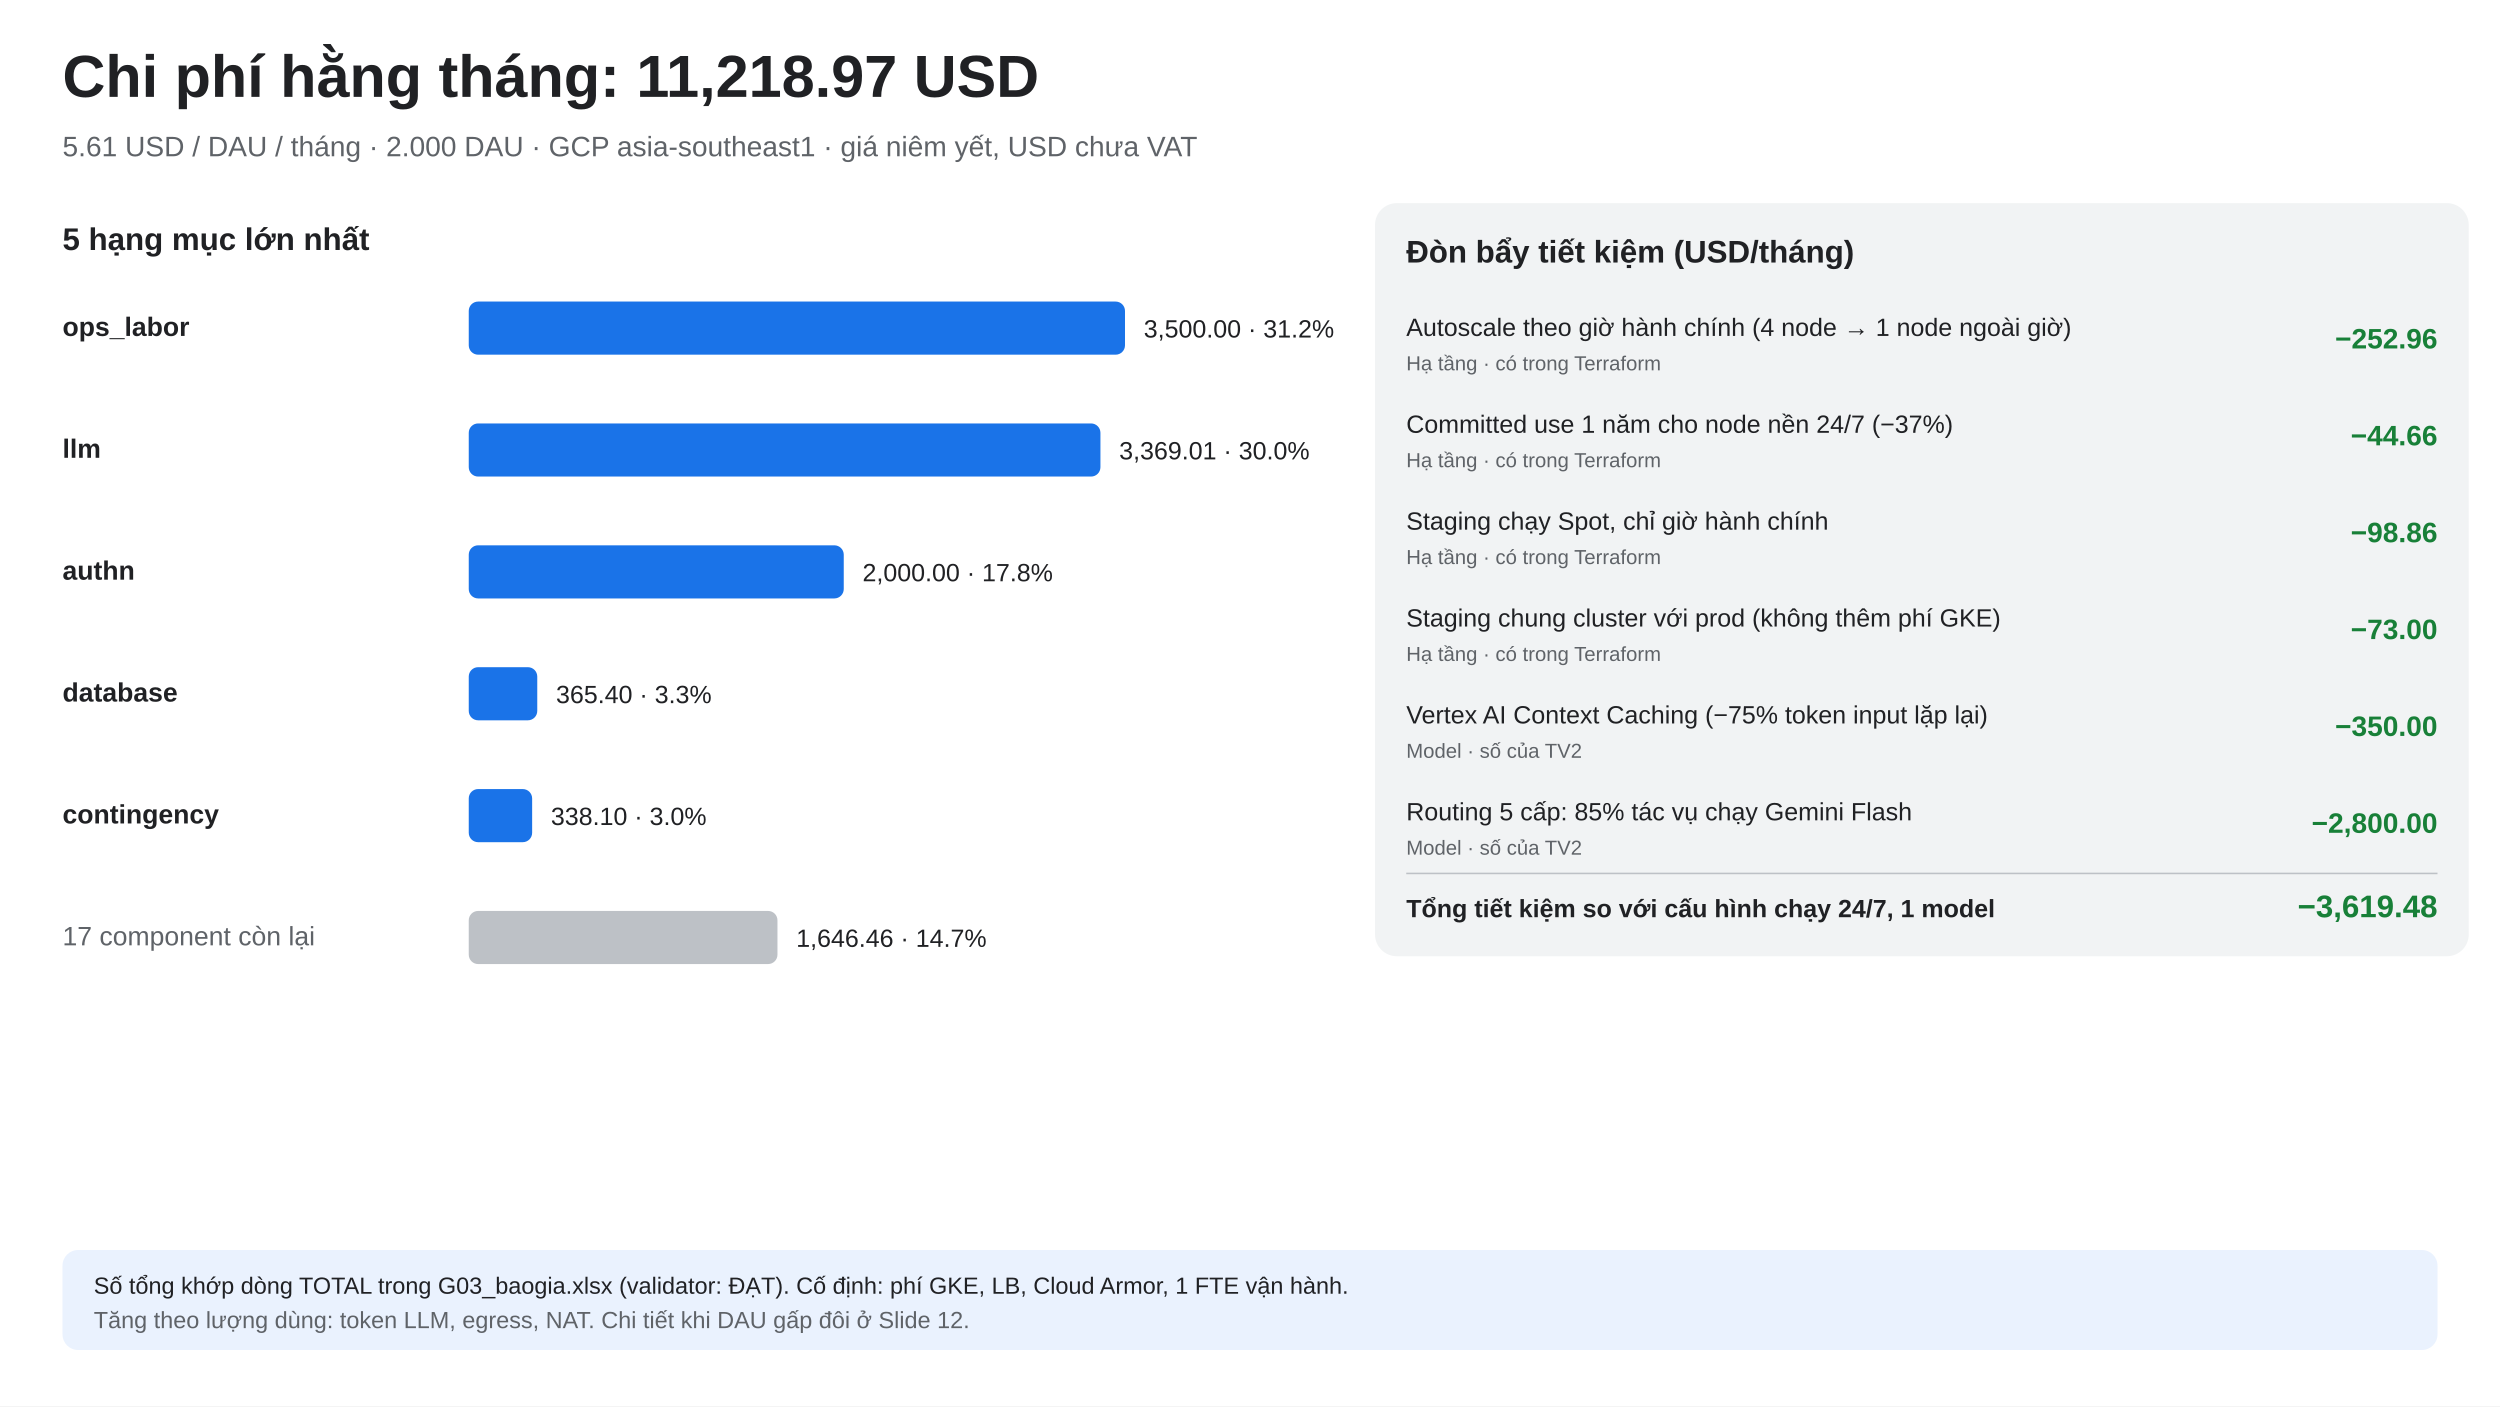
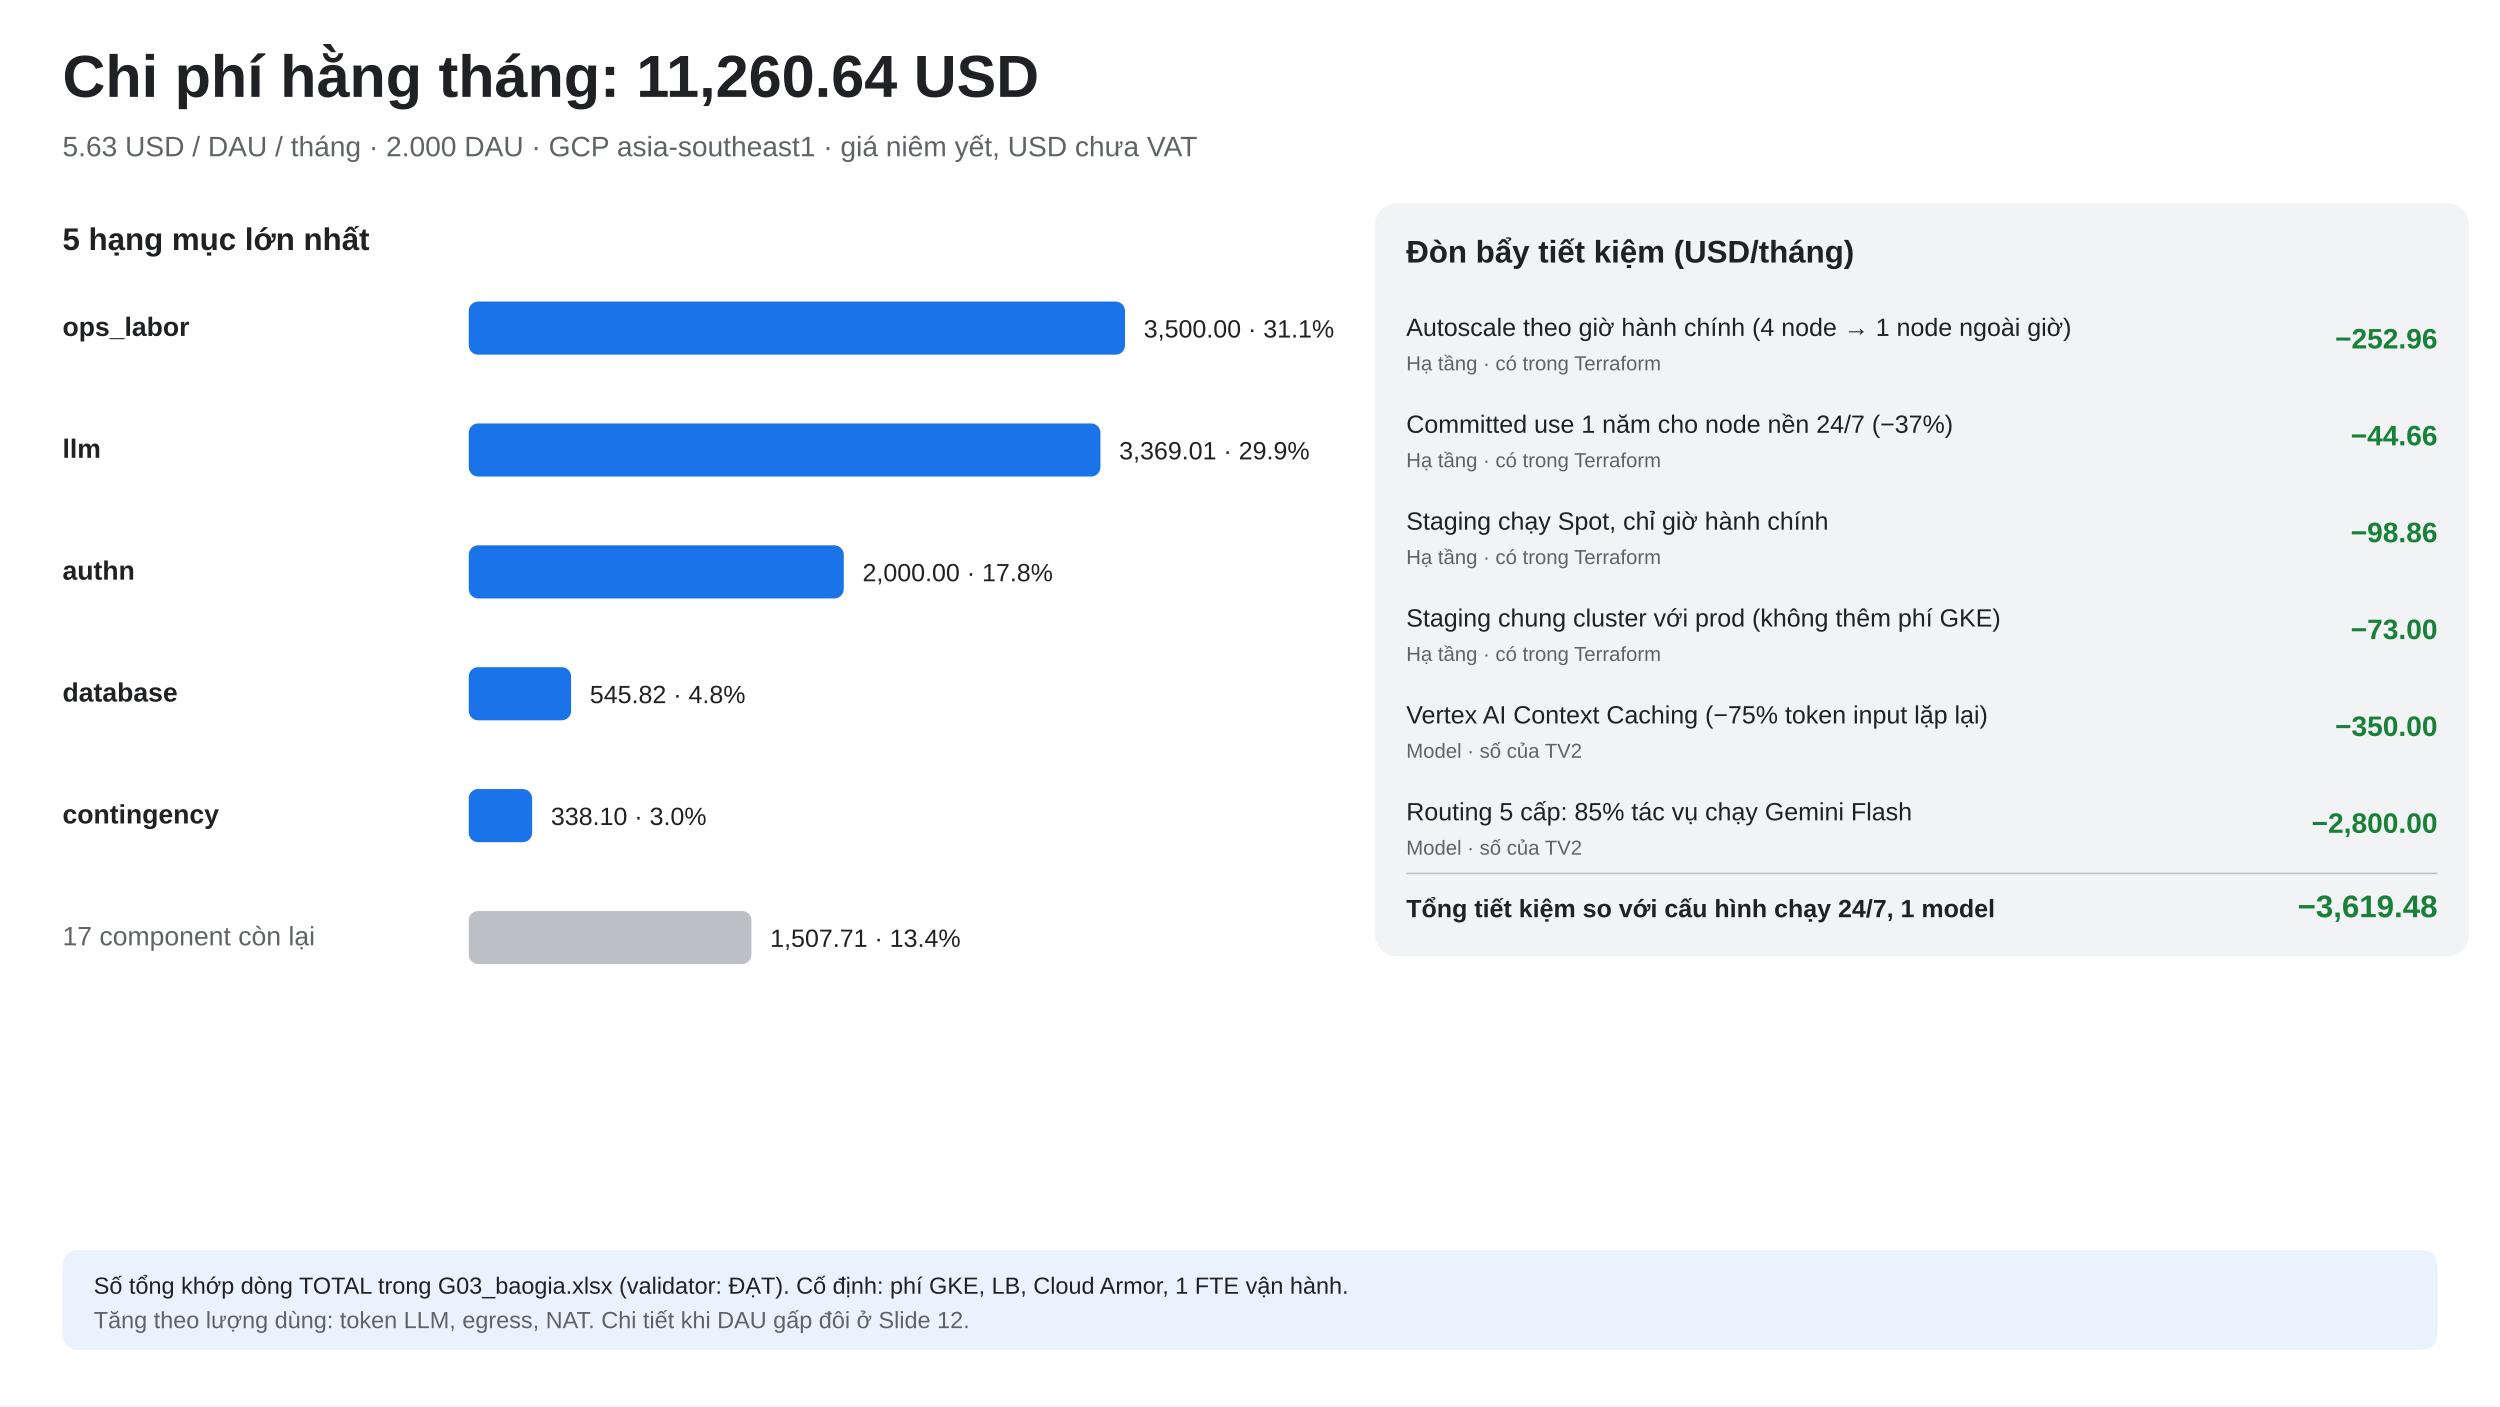
<svg xmlns="http://www.w3.org/2000/svg" width="1600" height="900" viewBox="0 0 1600 900">
  <defs>
    <marker id="arr" viewBox="0 0 10 10" refX="9" refY="5" markerWidth="8" markerHeight="8" orient="auto-start-reverse">
      <path d="M0,0 L10,5 L0,10 z" fill="#202124" />
    </marker>
  </defs>
  <rect width="1600" height="900" fill="#FFFFFF" />
-   <text x="40" y="62" font-family="Segoe UI, Arial, sans-serif" font-size="38" font-weight="700" fill="#202124">Chi phí hằng tháng: 11,218.97 USD</text>
-   <text x="40" y="100" font-family="Segoe UI, Arial, sans-serif" font-size="18" font-weight="400" fill="#5F6368">5.61 USD / DAU / tháng · 2.000 DAU · GCP asia-southeast1 · giá niêm yết, USD chưa VAT</text>
+   <text x="40" y="62" font-family="Segoe UI, Arial, sans-serif" font-size="38" font-weight="700" fill="#202124">Chi phí hằng tháng: 11,260.64 USD</text>
+   <text x="40" y="100" font-family="Segoe UI, Arial, sans-serif" font-size="18" font-weight="400" fill="#5F6368">5.63 USD / DAU / tháng · 2.000 DAU · GCP asia-southeast1 · giá niêm yết, USD chưa VAT</text>
  <text x="40" y="160" font-family="Segoe UI, Arial, sans-serif" font-size="20" font-weight="700" fill="#202124">5 hạng mục lớn nhất</text>
  <text x="40" y="215" font-family="Segoe UI, Arial, sans-serif" font-size="17" font-weight="700" fill="#202124">ops_labor</text>
  <rect x="300" y="193" width="420" height="34" rx="6" fill="#1A73E8" />
-   <text x="732" y="216" font-family="Segoe UI, Arial, sans-serif" font-size="16" font-weight="400" fill="#202124">3,500.00  ·  31.2%</text>
+   <text x="732" y="216" font-family="Segoe UI, Arial, sans-serif" font-size="16" font-weight="400" fill="#202124">3,500.00  ·  31.1%</text>
  <text x="40" y="293" font-family="Segoe UI, Arial, sans-serif" font-size="17" font-weight="700" fill="#202124">llm</text>
  <rect x="300" y="271" width="404.281" height="34" rx="6" fill="#1A73E8" />
-   <text x="716.281" y="294" font-family="Segoe UI, Arial, sans-serif" font-size="16" font-weight="400" fill="#202124">3,369.01  ·  30.0%</text>
+   <text x="716.281" y="294" font-family="Segoe UI, Arial, sans-serif" font-size="16" font-weight="400" fill="#202124">3,369.01  ·  29.9%</text>
  <text x="40" y="371" font-family="Segoe UI, Arial, sans-serif" font-size="17" font-weight="700" fill="#202124">authn</text>
  <rect x="300" y="349" width="240" height="34" rx="6" fill="#1A73E8" />
  <text x="552" y="372" font-family="Segoe UI, Arial, sans-serif" font-size="16" font-weight="400" fill="#202124">2,000.00  ·  17.8%</text>
  <text x="40" y="449" font-family="Segoe UI, Arial, sans-serif" font-size="17" font-weight="700" fill="#202124">database</text>
-   <rect x="300" y="427" width="43.848" height="34" rx="6" fill="#1A73E8" />
-   <text x="355.848" y="450" font-family="Segoe UI, Arial, sans-serif" font-size="16" font-weight="400" fill="#202124">365.40  ·  3.3%</text>
+   <rect x="300" y="427" width="65.498" height="34" rx="6" fill="#1A73E8" />
+   <text x="377.498" y="450" font-family="Segoe UI, Arial, sans-serif" font-size="16" font-weight="400" fill="#202124">545.82  ·  4.8%</text>
  <text x="40" y="527" font-family="Segoe UI, Arial, sans-serif" font-size="17" font-weight="700" fill="#202124">contingency</text>
  <rect x="300" y="505" width="40.572" height="34" rx="6" fill="#1A73E8" />
  <text x="352.572" y="528" font-family="Segoe UI, Arial, sans-serif" font-size="16" font-weight="400" fill="#202124">338.10  ·  3.0%</text>
  <text x="40" y="605" font-family="Segoe UI, Arial, sans-serif" font-size="17" font-weight="400" fill="#5F6368">17 component còn lại</text>
-   <rect x="300" y="583" width="197.575" height="34" rx="6" fill="#BDC1C6" />
-   <text x="509.575" y="606" font-family="Segoe UI, Arial, sans-serif" font-size="16" font-weight="400" fill="#202124">1,646.46  ·  14.7%</text>
+   <rect x="300" y="583" width="180.925" height="34" rx="6" fill="#BDC1C6" />
+   <text x="492.925" y="606" font-family="Segoe UI, Arial, sans-serif" font-size="16" font-weight="400" fill="#202124">1,507.71  ·  13.4%</text>
  <rect x="880" y="130" width="700" height="482" rx="14" fill="#F1F3F4" />
  <text x="900" y="168" font-family="Segoe UI, Arial, sans-serif" font-size="20" font-weight="700" fill="#202124">Đòn bẩy tiết kiệm (USD/tháng)</text>
  <text x="900" y="215" font-family="Segoe UI, Arial, sans-serif" font-size="16" font-weight="400" fill="#202124">Autoscale theo giờ hành chính (4 node → 1 node ngoài giờ)</text>
  <text x="900" y="237" font-family="Segoe UI, Arial, sans-serif" font-size="13" font-weight="400" fill="#5F6368">Hạ tầng · có trong Terraform</text>
  <text x="1560" y="223" font-family="Segoe UI, Arial, sans-serif" font-size="18" font-weight="700" fill="#188038" text-anchor="end">−252.96</text>
  <text x="900" y="277" font-family="Segoe UI, Arial, sans-serif" font-size="16" font-weight="400" fill="#202124">Committed use 1 năm cho node nền 24/7 (−37%)</text>
  <text x="900" y="299" font-family="Segoe UI, Arial, sans-serif" font-size="13" font-weight="400" fill="#5F6368">Hạ tầng · có trong Terraform</text>
  <text x="1560" y="285" font-family="Segoe UI, Arial, sans-serif" font-size="18" font-weight="700" fill="#188038" text-anchor="end">−44.66</text>
  <text x="900" y="339" font-family="Segoe UI, Arial, sans-serif" font-size="16" font-weight="400" fill="#202124">Staging chạy Spot, chỉ giờ hành chính</text>
  <text x="900" y="361" font-family="Segoe UI, Arial, sans-serif" font-size="13" font-weight="400" fill="#5F6368">Hạ tầng · có trong Terraform</text>
  <text x="1560" y="347" font-family="Segoe UI, Arial, sans-serif" font-size="18" font-weight="700" fill="#188038" text-anchor="end">−98.86</text>
  <text x="900" y="401" font-family="Segoe UI, Arial, sans-serif" font-size="16" font-weight="400" fill="#202124">Staging chung cluster với prod (không thêm phí GKE)</text>
  <text x="900" y="423" font-family="Segoe UI, Arial, sans-serif" font-size="13" font-weight="400" fill="#5F6368">Hạ tầng · có trong Terraform</text>
  <text x="1560" y="409" font-family="Segoe UI, Arial, sans-serif" font-size="18" font-weight="700" fill="#188038" text-anchor="end">−73.00</text>
  <text x="900" y="463" font-family="Segoe UI, Arial, sans-serif" font-size="16" font-weight="400" fill="#202124">Vertex AI Context Caching (−75% token input lặp lại)</text>
  <text x="900" y="485" font-family="Segoe UI, Arial, sans-serif" font-size="13" font-weight="400" fill="#5F6368">Model · số của TV2</text>
  <text x="1560" y="471" font-family="Segoe UI, Arial, sans-serif" font-size="18" font-weight="700" fill="#188038" text-anchor="end">−350.00</text>
  <text x="900" y="525" font-family="Segoe UI, Arial, sans-serif" font-size="16" font-weight="400" fill="#202124">Routing 5 cấp: 85% tác vụ chạy Gemini Flash</text>
  <text x="900" y="547" font-family="Segoe UI, Arial, sans-serif" font-size="13" font-weight="400" fill="#5F6368">Model · số của TV2</text>
  <text x="1560" y="533" font-family="Segoe UI, Arial, sans-serif" font-size="18" font-weight="700" fill="#188038" text-anchor="end">−2,800.00</text>
  <line x1="900" y1="559" x2="1560" y2="559" stroke="#BDC1C6" />
  <text x="900" y="587" font-family="Segoe UI, Arial, sans-serif" font-size="16" font-weight="700" fill="#202124">Tổng tiết kiệm so với cấu hình chạy 24/7, 1 model</text>
  <text x="1560" y="587" font-family="Segoe UI, Arial, sans-serif" font-size="20" font-weight="700" fill="#188038" text-anchor="end">−3,619.48</text>
  <rect x="40" y="800" width="1520" height="64" rx="10" fill="#EAF2FE" />
  <text x="60" y="828" font-family="Segoe UI, Arial, sans-serif" font-size="15" font-weight="400" fill="#202124">Số tổng khớp dòng TOTAL trong G03_baogia.xlsx (validator: ĐẠT). Cố định: phí GKE, LB, Cloud Armor, 1 FTE vận hành.</text>
  <text x="60" y="850" font-family="Segoe UI, Arial, sans-serif" font-size="15" font-weight="400" fill="#5F6368">Tăng theo lượng dùng: token LLM, egress, NAT. Chi tiết khi DAU gấp đôi ở Slide 12.</text>
</svg>
